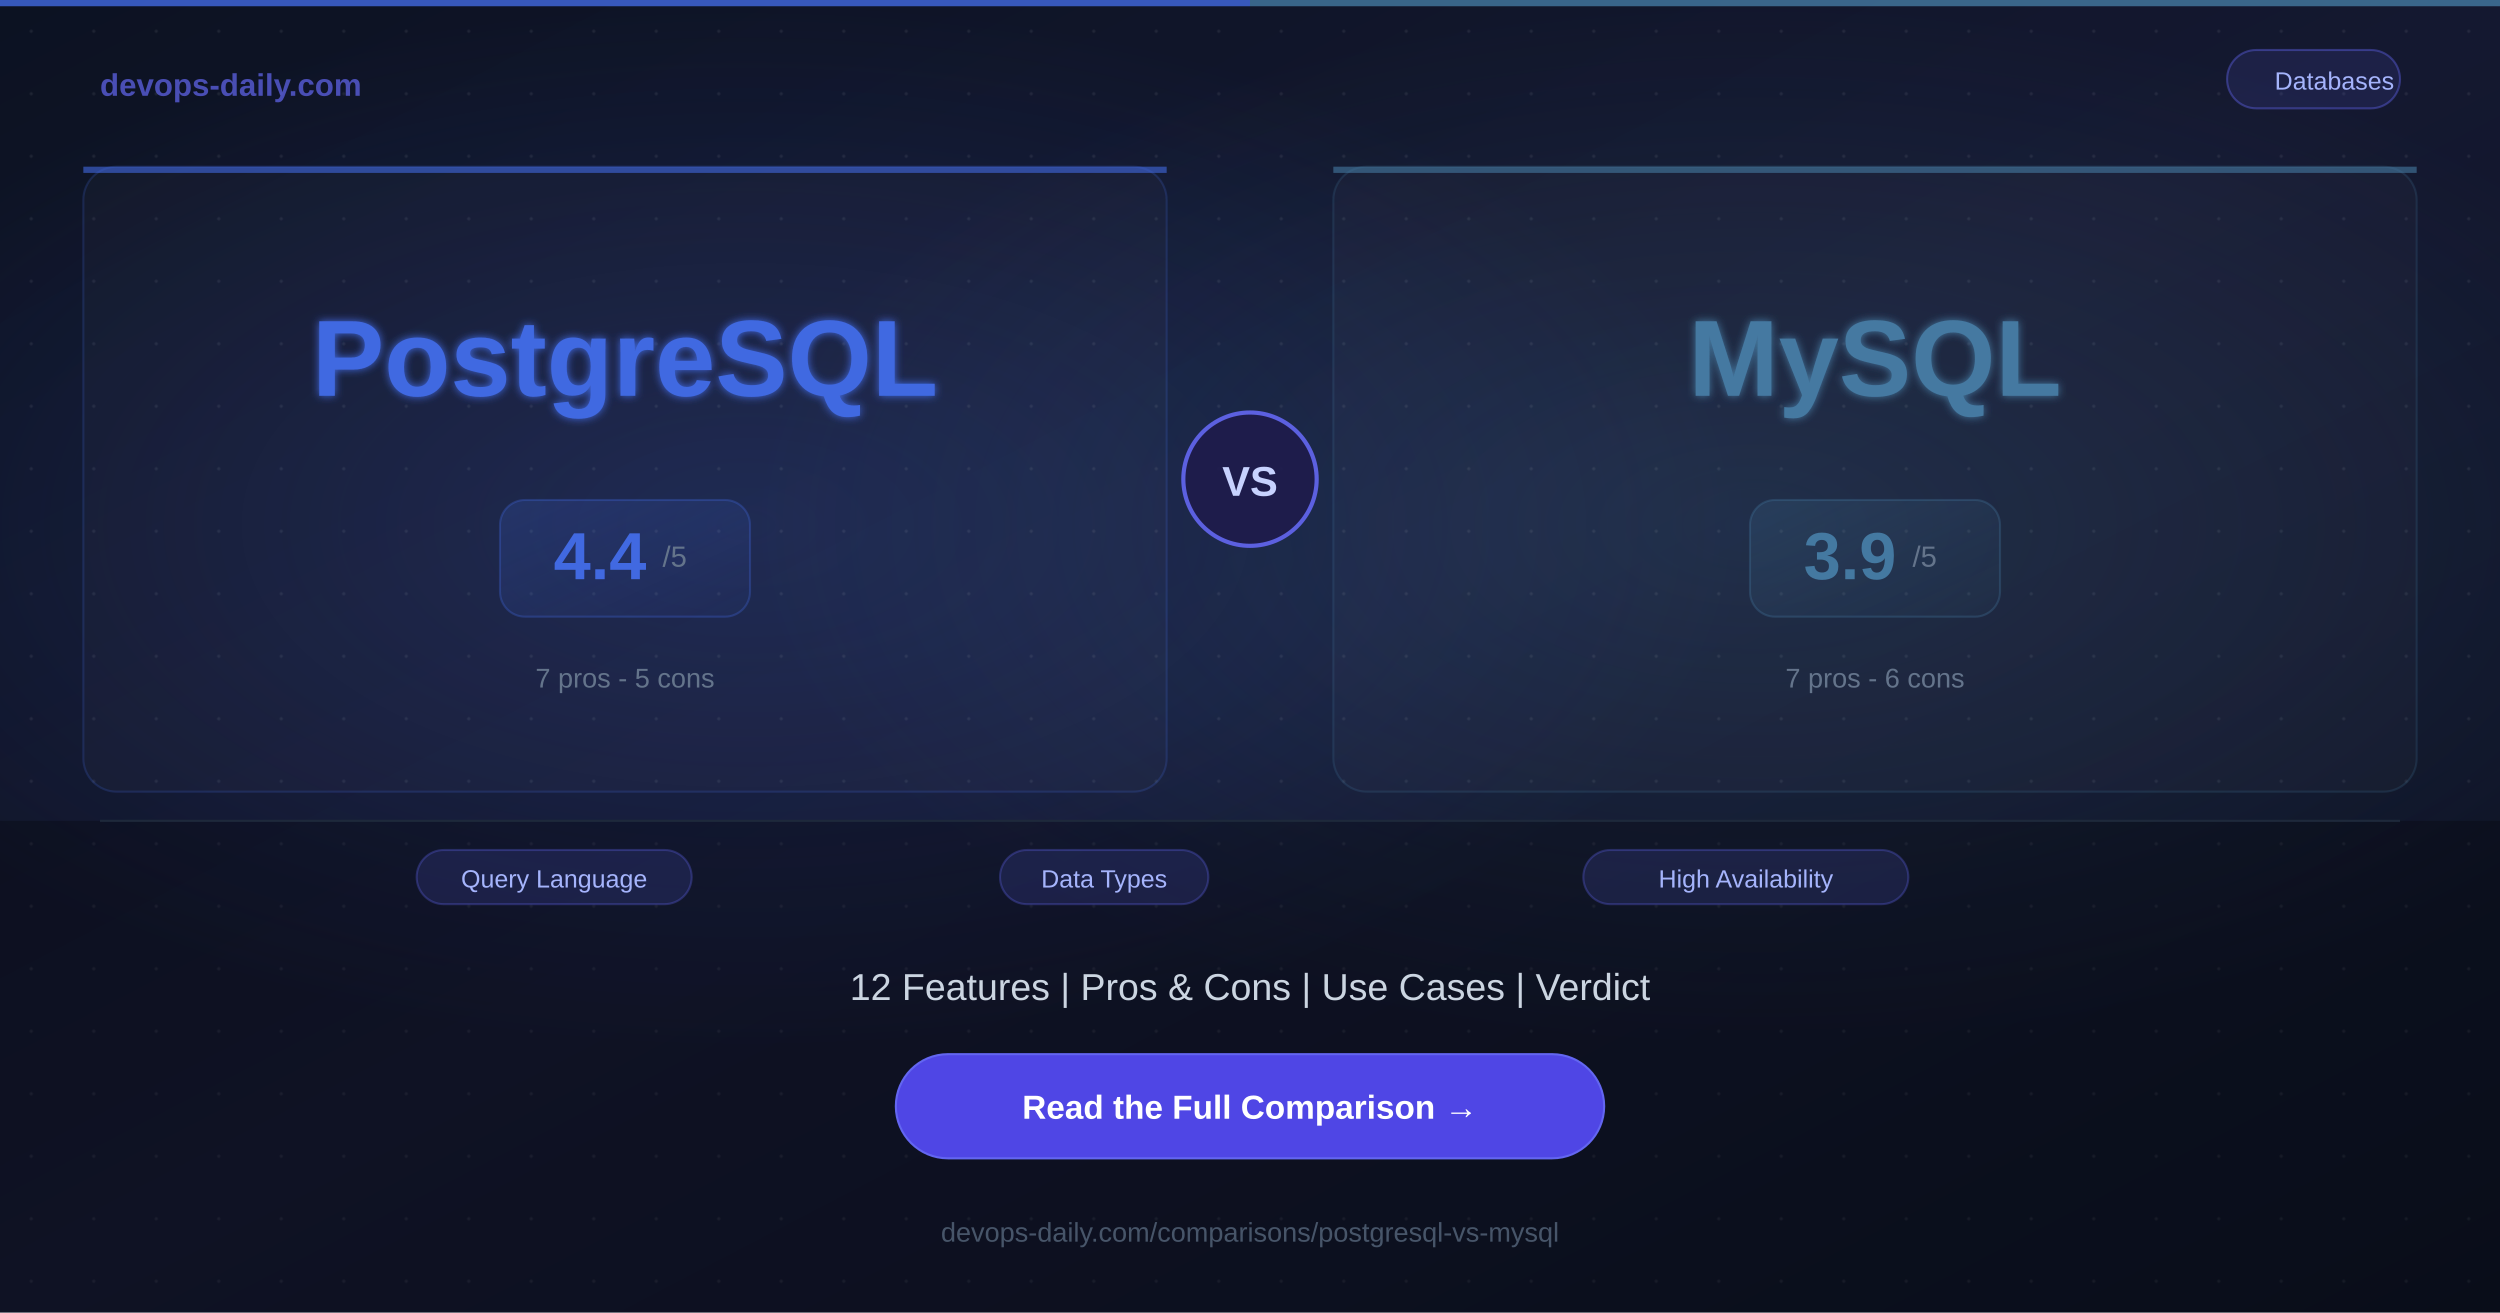
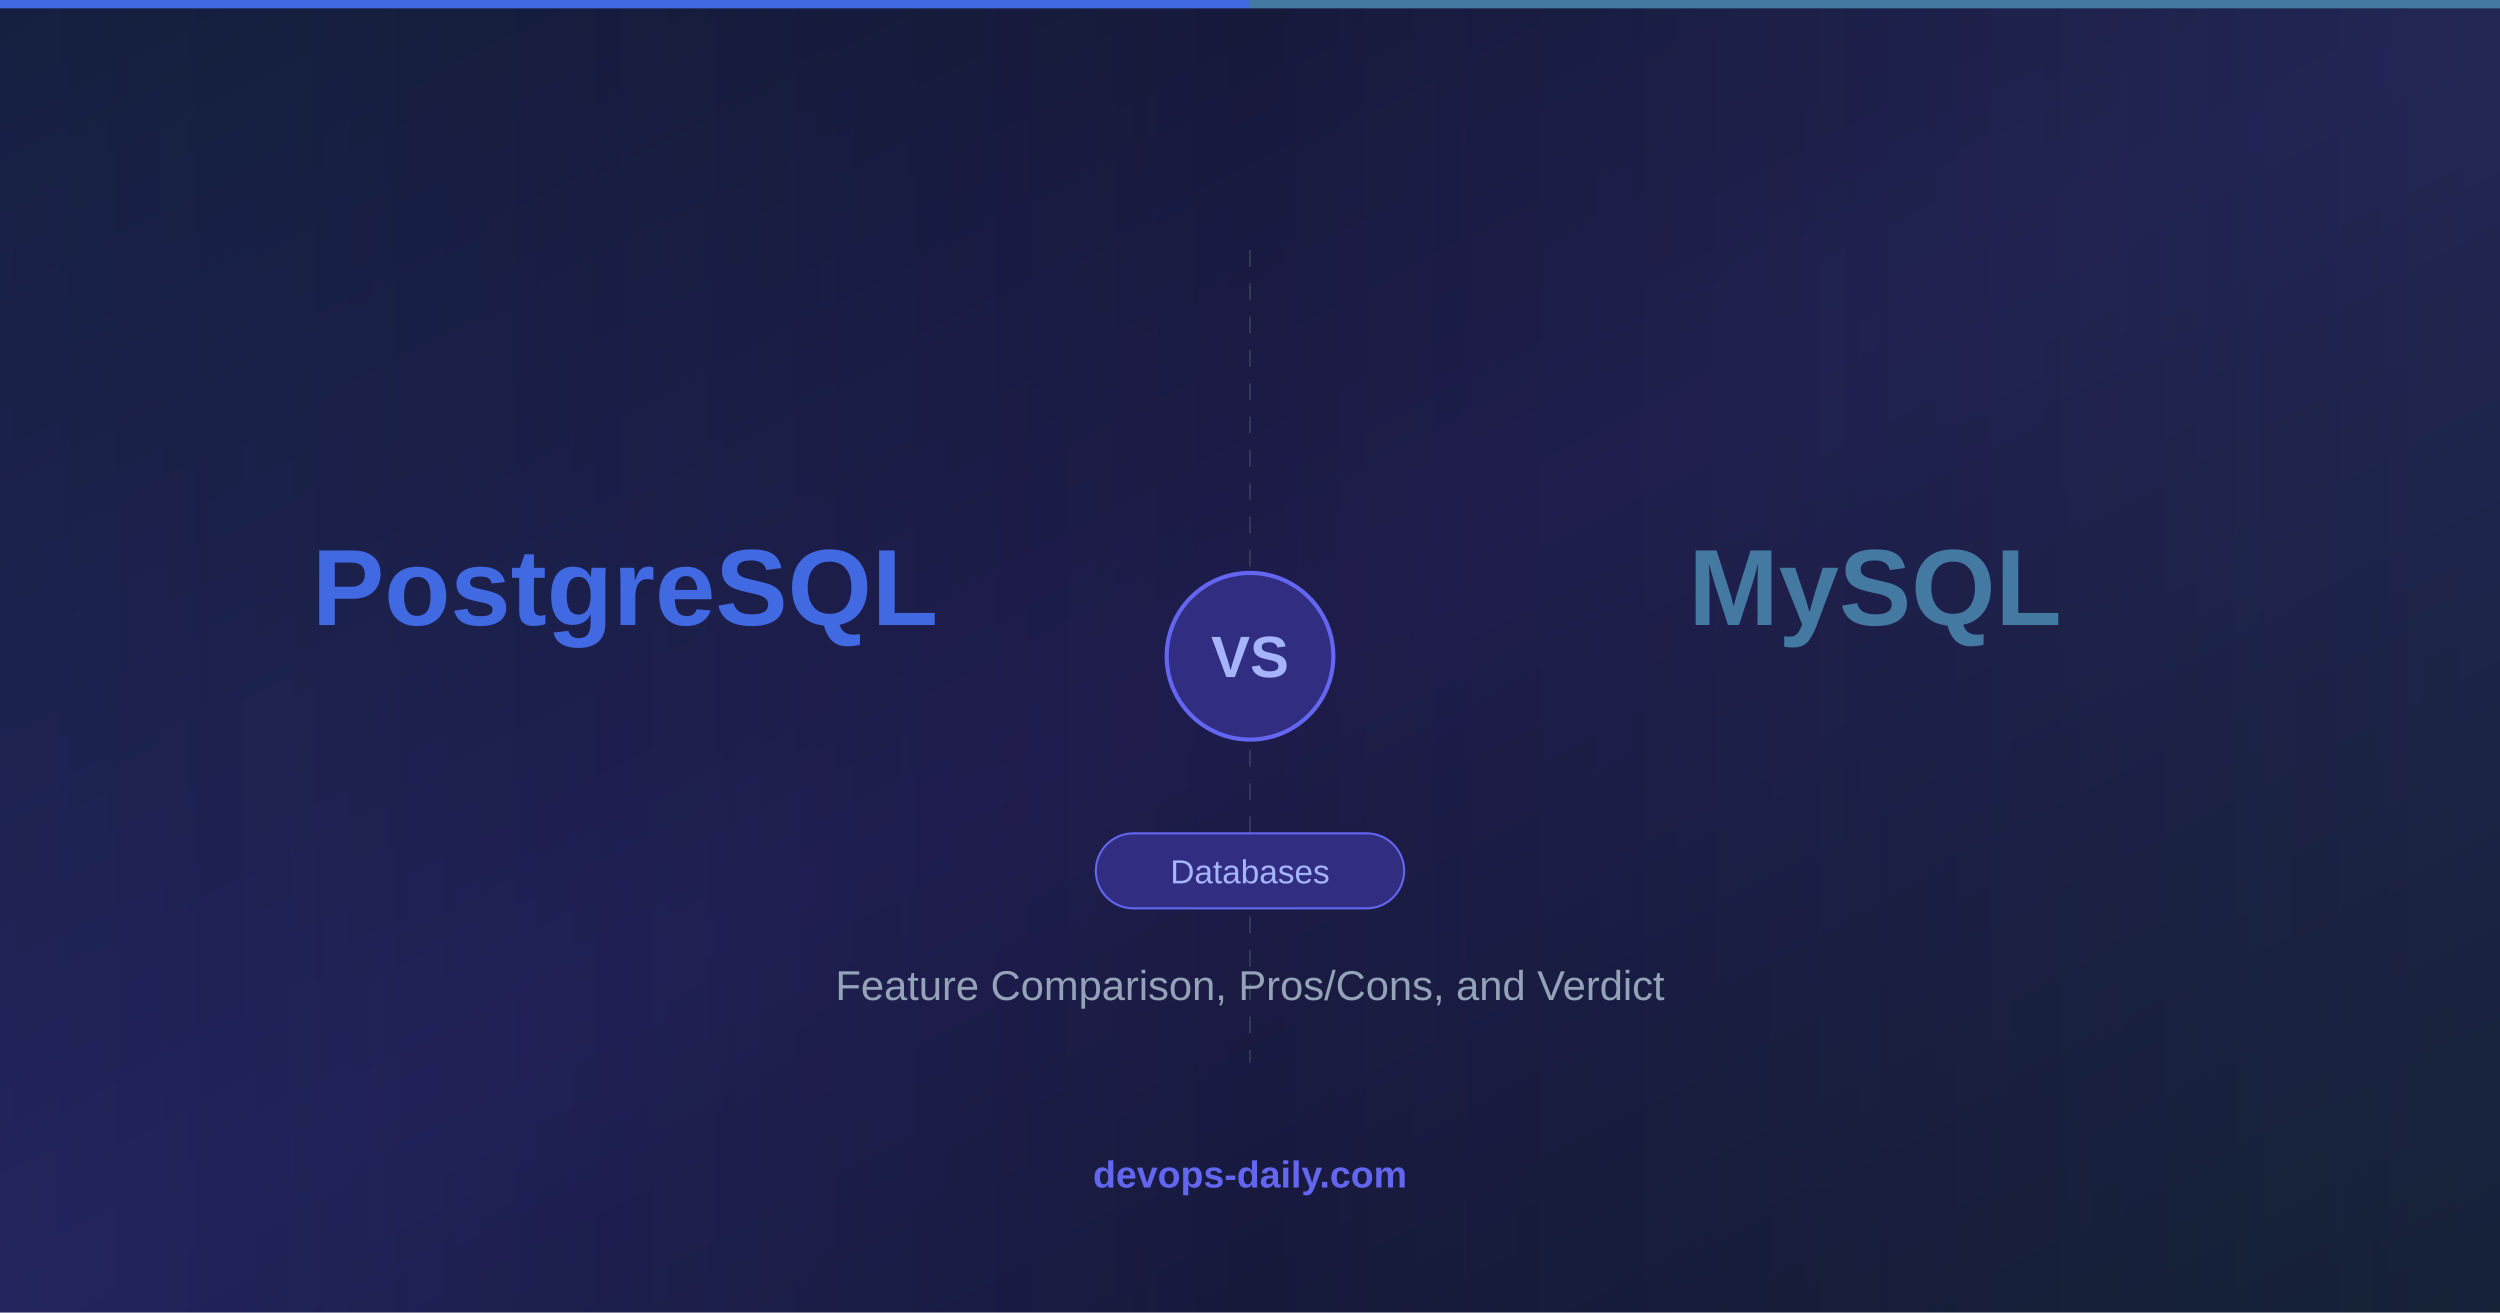
<svg xmlns="http://www.w3.org/2000/svg" width="1200" height="630">
  <defs>
    <linearGradient id="bg" x1="0%" y1="0%" x2="100%" y2="100%">
-       <stop offset="0%" style="stop-color:#0c1222;stop-opacity:1" />
-       <stop offset="50%" style="stop-color:#141830;stop-opacity:1" />
-       <stop offset="100%" style="stop-color:#0c1222;stop-opacity:1" />
+       <stop offset="0%" style="stop-color:#0f172a;stop-opacity:1" />
+       <stop offset="50%" style="stop-color:#1e1b4b;stop-opacity:1" />
+       <stop offset="100%" style="stop-color:#0f172a;stop-opacity:1" />
    </linearGradient>
-     <radialGradient id="glowA" cx="30%" cy="40%" r="40%">
-       <stop offset="0%" style="stop-color:#4169E1;stop-opacity:0.2" />
+     <linearGradient id="toolAGrad" x1="0%" y1="0%" x2="100%" y2="0%">
+       <stop offset="0%" style="stop-color:#4169E1;stop-opacity:0.3" />
      <stop offset="100%" style="stop-color:#4169E1;stop-opacity:0" />
-     </radialGradient>
-     <radialGradient id="glowB" cx="70%" cy="40%" r="40%">
-       <stop offset="0%" style="stop-color:#4479A1;stop-opacity:0.2" />
+     </linearGradient>
+     <linearGradient id="toolBGrad" x1="100%" y1="0%" x2="0%" y2="0%">
+       <stop offset="0%" style="stop-color:#4479A1;stop-opacity:0.3" />
      <stop offset="100%" style="stop-color:#4479A1;stop-opacity:0" />
-     </radialGradient>
-     <filter id="softglow">
-       <feGaussianBlur stdDeviation="2" result="blur" />
-       <feMerge>
-         <feMergeNode in="blur" />
-         <feMergeNode in="SourceGraphic" />
-       </feMerge>
-     </filter>
-     <linearGradient id="scoreGradA" x1="0%" y1="0%" x2="100%" y2="100%">
-       <stop offset="0%" style="stop-color:#4169E1;stop-opacity:0.2" />
-       <stop offset="100%" style="stop-color:#4169E1;stop-opacity:0.05" />
-     </linearGradient>
-     <linearGradient id="scoreGradB" x1="0%" y1="0%" x2="100%" y2="100%">
-       <stop offset="0%" style="stop-color:#4479A1;stop-opacity:0.2" />
-       <stop offset="100%" style="stop-color:#4479A1;stop-opacity:0.05" />
    </linearGradient>
  </defs>
  <rect width="1200" height="630" fill="url(#bg)" />
-   <rect width="1200" height="630" fill="url(#glowA)" />
-   <rect width="1200" height="630" fill="url(#glowB)" />
-   <pattern id="dots" width="30" height="30" patternUnits="userSpaceOnUse">
-     <circle cx="15" cy="15" r="0.8" fill="#ffffff" opacity="0.07" />
-   </pattern>
-   <rect width="1200" height="630" fill="url(#dots)" />
-   <rect x="0" y="0" width="600" height="3" fill="#4169E1" opacity="0.8" />
-   <rect x="600" y="0" width="600" height="3" fill="#4479A1" opacity="0.8" />
-   <text x="48" y="46" font-family="Arial, Helvetica, sans-serif" font-size="15" font-weight="bold" fill="#6366f1" opacity="0.7">devops-daily.com</text>
-   <rect x="1069" y="24" width="83" height="28" rx="14" fill="rgba(99,102,241,0.12)" stroke="rgba(99,102,241,0.4)" stroke-width="1" />
-   <text x="1120.5" y="43" font-family="Arial, Helvetica, sans-serif" font-size="12" fill="#a5b4fc" text-anchor="middle">Databases</text>
-   <rect x="40" y="80" width="520" height="300" rx="16" fill="rgba(255,255,255,0.02)" stroke="rgba(65,105,225,0.2)" stroke-width="1" />
-   <rect x="40" y="80" width="520" height="3" rx="0" fill="#4169E1" opacity="0.6" />
-   <text x="300" y="190" font-family="Arial, Helvetica, sans-serif" font-size="52" font-weight="bold" fill="#4169E1" text-anchor="middle" filter="url(#softglow)">PostgreSQL</text>
-   <rect x="240" y="240" width="120" height="56" rx="12" fill="url(#scoreGradA)" stroke="rgba(65,105,225,0.3)" stroke-width="1" />
-   <text x="288" y="278" font-family="Arial, Helvetica, sans-serif" font-size="32" font-weight="bold" fill="#4169E1" text-anchor="middle">4.4</text>
-   <text x="318" y="272" font-family="Arial, Helvetica, sans-serif" font-size="14" fill="#64748b">/5</text>
-   <text x="300" y="330" font-family="Arial, Helvetica, sans-serif" font-size="13" fill="#64748b" text-anchor="middle">7 pros  -  5 cons</text>
-   <circle cx="600" cy="230" r="32" fill="#1e1b4b" stroke="#6366f1" stroke-width="2" opacity="0.9" />
-   <text x="600" y="238" font-family="Arial, Helvetica, sans-serif" font-size="20" font-weight="bold" fill="#c7d2fe" text-anchor="middle">VS</text>
-   <rect x="640" y="80" width="520" height="300" rx="16" fill="rgba(255,255,255,0.02)" stroke="rgba(68,121,161,0.2)" stroke-width="1" />
-   <rect x="640" y="80" width="520" height="3" rx="0" fill="#4479A1" opacity="0.6" />
-   <text x="900" y="190" font-family="Arial, Helvetica, sans-serif" font-size="52" font-weight="bold" fill="#4479A1" text-anchor="middle" filter="url(#softglow)">MySQL</text>
-   <rect x="840" y="240" width="120" height="56" rx="12" fill="url(#scoreGradB)" stroke="rgba(68,121,161,0.3)" stroke-width="1" />
-   <text x="888" y="278" font-family="Arial, Helvetica, sans-serif" font-size="32" font-weight="bold" fill="#4479A1" text-anchor="middle">3.9</text>
-   <text x="918" y="272" font-family="Arial, Helvetica, sans-serif" font-size="14" fill="#64748b">/5</text>
-   <text x="900" y="330" font-family="Arial, Helvetica, sans-serif" font-size="13" fill="#64748b" text-anchor="middle">7 pros  -  6 cons</text>
-   <rect x="0" y="394" width="1200" height="236" fill="rgba(0,0,0,0.25)" />
-   <line x1="48" y1="394" x2="1152" y2="394" stroke="#1e293b" stroke-width="1" />
-   <rect x="200" y="408" width="132" height="26" rx="13" fill="rgba(99,102,241,0.15)" stroke="rgba(99,102,241,0.3)" stroke-width="1" />
-   <text x="266" y="426" font-family="Arial, Helvetica, sans-serif" font-size="12" fill="#a5b4fc" text-anchor="middle">Query Language</text>
-   <rect x="480" y="408" width="100" height="26" rx="13" fill="rgba(99,102,241,0.15)" stroke="rgba(99,102,241,0.3)" stroke-width="1" />
-   <text x="530" y="426" font-family="Arial, Helvetica, sans-serif" font-size="12" fill="#a5b4fc" text-anchor="middle">Data Types</text>
-   <rect x="760" y="408" width="156" height="26" rx="13" fill="rgba(99,102,241,0.15)" stroke="rgba(99,102,241,0.3)" stroke-width="1" />
-   <text x="838" y="426" font-family="Arial, Helvetica, sans-serif" font-size="12" fill="#a5b4fc" text-anchor="middle">High Availability</text>
-   <text x="600" y="480" font-family="Arial, Helvetica, sans-serif" font-size="18" fill="#cbd5e1" text-anchor="middle">12 Features  |  Pros &amp; Cons  |  Use Cases  |  Verdict</text>
-   <rect x="430" y="506" width="340" height="50" rx="25" fill="#4f46e5" />
-   <rect x="430" y="506" width="340" height="50" rx="25" fill="none" stroke="#6366f1" stroke-width="1" />
-   <text x="600" y="537" font-family="Arial, Helvetica, sans-serif" font-size="16" font-weight="bold" fill="#ffffff" text-anchor="middle">Read the Full Comparison  →</text>
-   <text x="600" y="596" font-family="Arial, Helvetica, sans-serif" font-size="13" fill="#475569" text-anchor="middle">devops-daily.com/comparisons/postgresql-vs-mysql</text>
+   <rect x="0" y="0" width="600" height="630" fill="url(#toolAGrad)" opacity="0.4" />
+   <rect x="600" y="0" width="600" height="630" fill="url(#toolBGrad)" opacity="0.4" />
+   <line x1="600" y1="120" x2="600" y2="510" stroke="#4b5563" stroke-width="1" stroke-dasharray="8,8" opacity="0.5" />
+   <circle cx="600" cy="315" r="40" fill="#312e81" stroke="#6366f1" stroke-width="2" />
+   <text x="600" y="325" font-family="Arial, Helvetica, sans-serif" font-size="28" font-weight="bold" fill="#a5b4fc" text-anchor="middle">VS</text>
+   <text x="300" y="300" font-family="Arial, Helvetica, sans-serif" font-size="52" font-weight="bold" fill="#4169E1" text-anchor="middle">PostgreSQL</text>
+   <text x="900" y="300" font-family="Arial, Helvetica, sans-serif" font-size="52" font-weight="bold" fill="#4479A1" text-anchor="middle">MySQL</text>
+   <rect x="526" y="400" width="148" height="36" rx="18" fill="#312e81" stroke="#6366f1" stroke-width="1" />
+   <text x="600" y="424" font-family="Arial, Helvetica, sans-serif" font-size="16" fill="#a5b4fc" text-anchor="middle">Databases</text>
+   <text x="600" y="480" font-family="Arial, Helvetica, sans-serif" font-size="20" fill="#94a3b8" text-anchor="middle">Feature Comparison, Pros/Cons, and Verdict</text>
+   <text x="600" y="570" font-family="Arial, Helvetica, sans-serif" font-size="18" font-weight="bold" fill="#6366f1" text-anchor="middle">devops-daily.com</text>
+   <rect x="0" y="0" width="600" height="4" fill="#4169E1" />
+   <rect x="600" y="0" width="600" height="4" fill="#4479A1" />
</svg>
